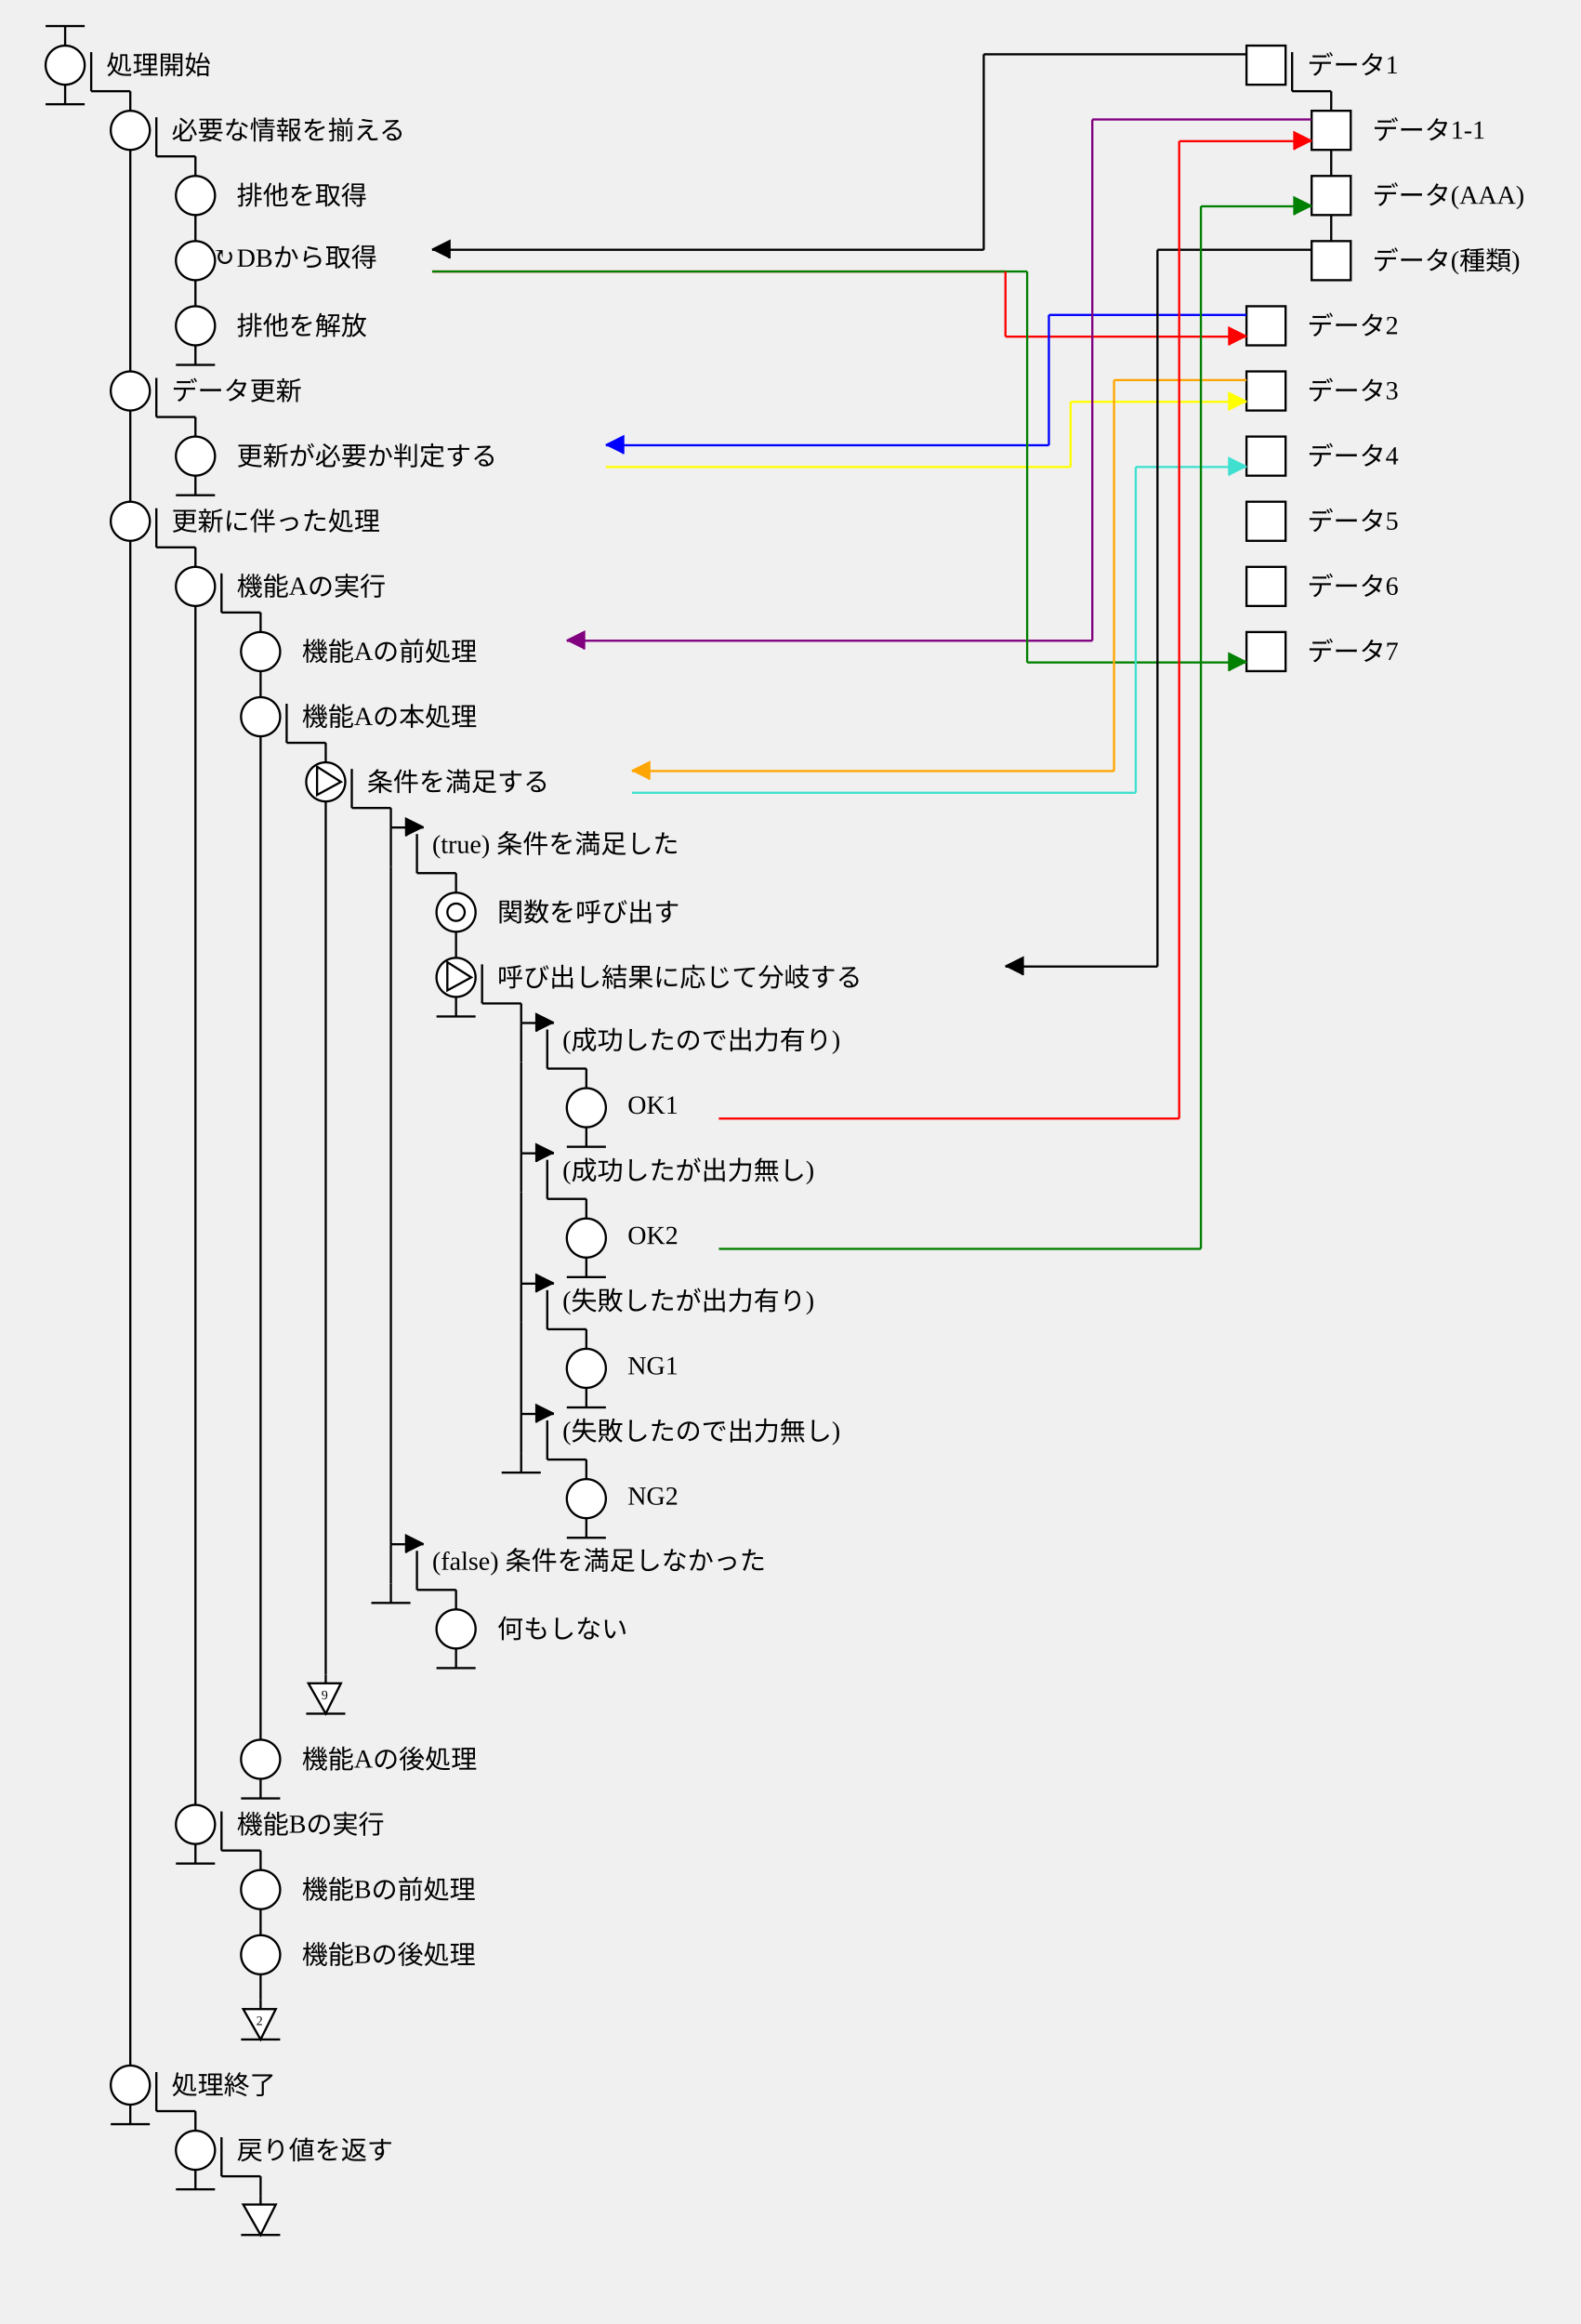
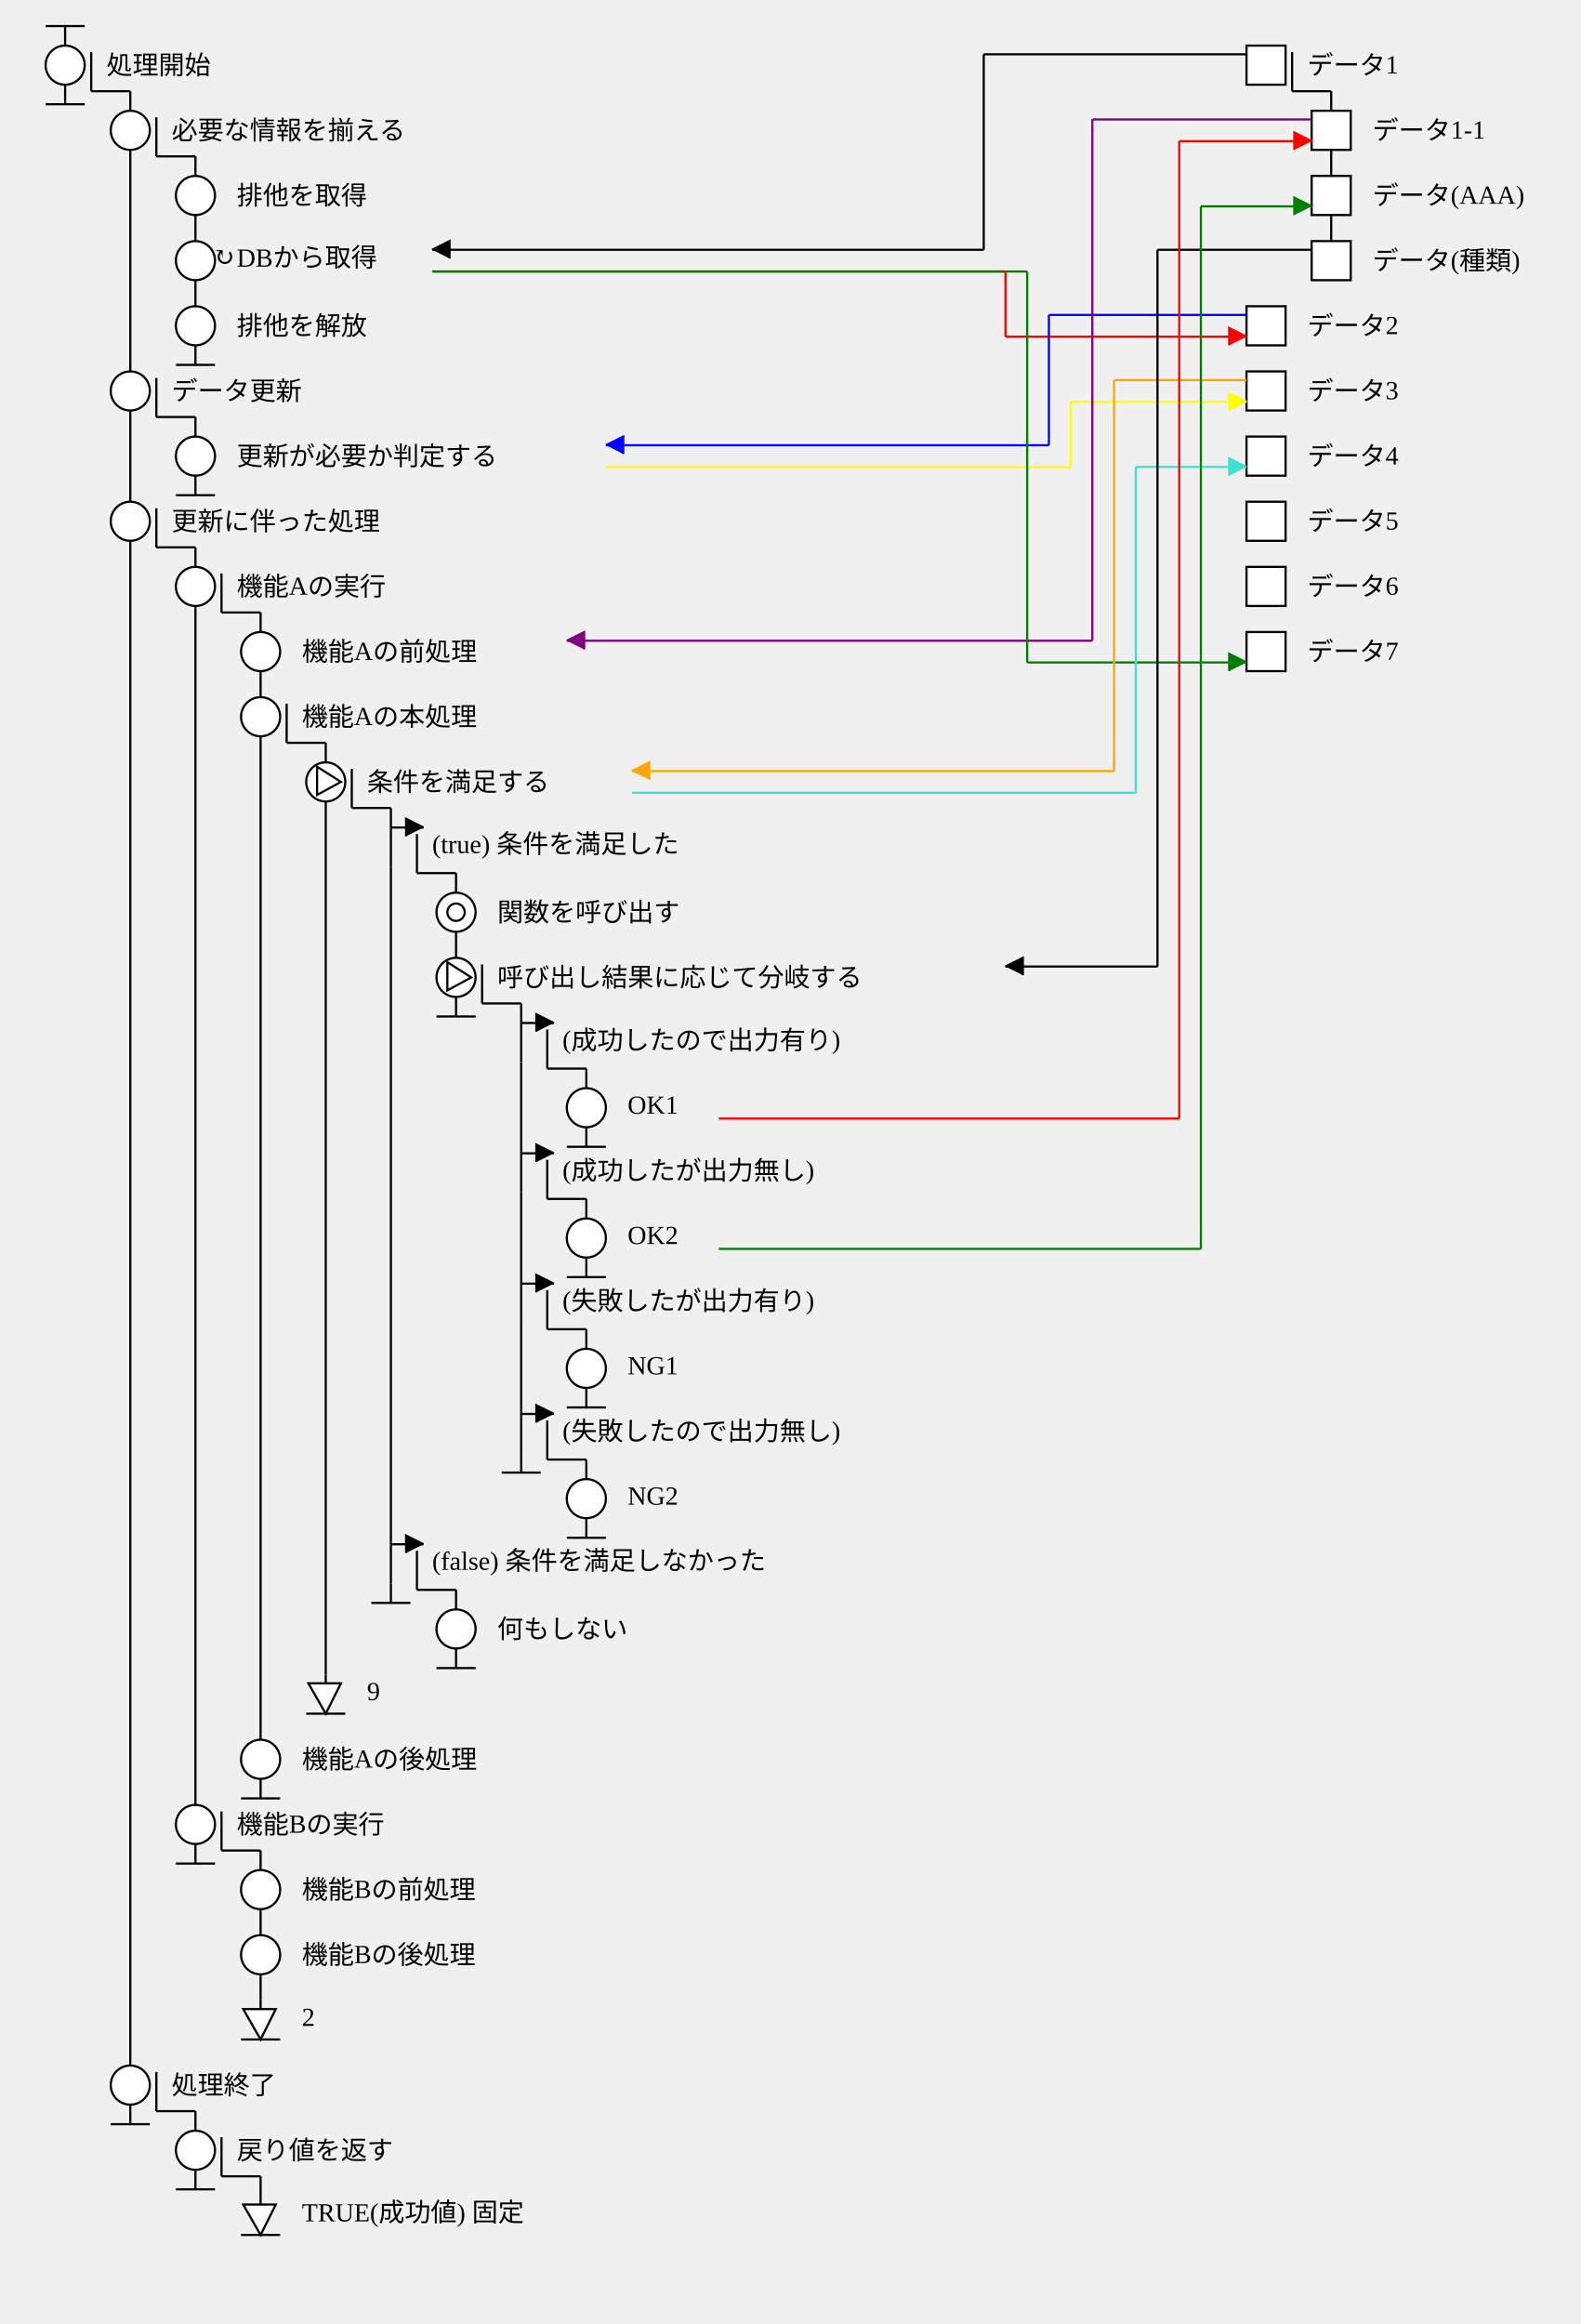
<svg xmlns="http://www.w3.org/2000/svg" width="728" height="1070" style="background-color: #808d81">
  <circle cx="30" cy="30" r="9" fill="white" stroke="black" />
  <text x="49" y="30" text-anchor="left" dominant-baseline="middle" font-size="100%" rotate="0">処理開始</text>
  <line x1="30" y1="12" x2="30" y2="21" stroke="black" />
  <line x1="21" y1="12" x2="39" y2="12" stroke="black" />
  <line x1="30" y1="39" x2="30" y2="48" stroke="black" />
  <line x1="21" y1="48" x2="39" y2="48" stroke="black" />
  <circle cx="60" cy="60" r="9" fill="white" stroke="black" />
  <text x="79" y="60" text-anchor="left" dominant-baseline="middle" font-size="100%" rotate="0">必要な情報を揃える</text>
  <line x1="60" y1="42" x2="60" y2="51" stroke="black" />
  <line x1="42" y1="42" x2="60" y2="42" stroke="black" />
  <line x1="42" y1="24" x2="42" y2="42" stroke="black" />
  <circle cx="90" cy="90" r="9" fill="white" stroke="black" />
  <text x="109" y="90" text-anchor="left" dominant-baseline="middle" font-size="100%" rotate="0">排他を取得</text>
  <line x1="90" y1="72" x2="90" y2="81" stroke="black" />
  <line x1="72" y1="72" x2="90" y2="72" stroke="black" />
  <line x1="72" y1="54" x2="72" y2="72" stroke="black" />
  <circle cx="90" cy="120" r="9" fill="white" stroke="black" />
  <text x="98" y="119" text-anchor="left" dominant-baseline="middle" font-size="100%" rotate="240">↻</text>
  <text x="109" y="120" text-anchor="left" dominant-baseline="middle" font-size="100%" rotate="0">DBから取得</text>
  <line x1="90" y1="99" x2="90" y2="111" stroke="black" />
  <circle cx="90" cy="150" r="9" fill="white" stroke="black" />
  <text x="109" y="150" text-anchor="left" dominant-baseline="middle" font-size="100%" rotate="0">排他を解放</text>
  <line x1="90" y1="129" x2="90" y2="141" stroke="black" />
  <line x1="90" y1="159" x2="90" y2="168" stroke="black" />
  <line x1="81" y1="168" x2="99" y2="168" stroke="black" />
  <circle cx="60" cy="180" r="9" fill="white" stroke="black" />
  <text x="79" y="180" text-anchor="left" dominant-baseline="middle" font-size="100%" rotate="0">データ更新</text>
  <line x1="60" y1="69" x2="60" y2="171" stroke="black" />
  <circle cx="90" cy="210" r="9" fill="white" stroke="black" />
  <text x="109" y="210" text-anchor="left" dominant-baseline="middle" font-size="100%" rotate="0">更新が必要か判定する</text>
  <line x1="90" y1="219" x2="90" y2="228" stroke="black" />
  <line x1="81" y1="228" x2="99" y2="228" stroke="black" />
  <line x1="90" y1="192" x2="90" y2="201" stroke="black" />
  <line x1="72" y1="192" x2="90" y2="192" stroke="black" />
  <line x1="72" y1="174" x2="72" y2="192" stroke="black" />
  <circle cx="60" cy="240" r="9" fill="white" stroke="black" />
  <text x="79" y="240" text-anchor="left" dominant-baseline="middle" font-size="100%" rotate="0">更新に伴った処理</text>
  <line x1="60" y1="189" x2="60" y2="231" stroke="black" />
  <circle cx="90" cy="270" r="9" fill="white" stroke="black" />
  <text x="109" y="270" text-anchor="left" dominant-baseline="middle" font-size="100%" rotate="0">機能Aの実行</text>
  <line x1="90" y1="252" x2="90" y2="261" stroke="black" />
  <line x1="72" y1="252" x2="90" y2="252" stroke="black" />
  <line x1="72" y1="234" x2="72" y2="252" stroke="black" />
  <circle cx="120" cy="300" r="9" fill="white" stroke="black" />
  <text x="139" y="300" text-anchor="left" dominant-baseline="middle" font-size="100%" rotate="0">機能Aの前処理</text>
  <line x1="120" y1="282" x2="120" y2="291" stroke="black" />
  <line x1="102" y1="282" x2="120" y2="282" stroke="black" />
  <line x1="102" y1="264" x2="102" y2="282" stroke="black" />
  <circle cx="120" cy="330" r="9" fill="white" stroke="black" />
  <text x="139" y="330" text-anchor="left" dominant-baseline="middle" font-size="100%" rotate="0">機能Aの本処理</text>
  <line x1="120" y1="309" x2="120" y2="321" stroke="black" />
  <circle cx="150" cy="360" r="9" fill="white" stroke="black" />
  <polygon points="157 360 146 366 146 353" fill="white" stroke="black" />
  <text x="169" y="360" text-anchor="left" dominant-baseline="middle" font-size="100%" rotate="0">条件を満足する</text>
  <line x1="150" y1="342" x2="150" y2="351" stroke="black" />
  <line x1="132" y1="342" x2="150" y2="342" stroke="black" />
  <line x1="132" y1="324" x2="132" y2="342" stroke="black" />
  <line x1="180" y1="381" x2="180" y2="399" stroke="black" />
  <line x1="180" y1="381" x2="195" y2="381" stroke="black" />
  <path d="M 195 381 L 187 377 L 187 385" stroke="black" fill="black" />
  <text x="199" y="390" text-anchor="left" dominant-baseline="middle" font-size="100%" rotate="0">(true) 条件を満足した</text>
  <line x1="180" y1="372" x2="180" y2="381" stroke="black" />
  <line x1="162" y1="372" x2="180" y2="372" stroke="black" />
  <line x1="162" y1="354" x2="162" y2="372" stroke="black" />
  <circle cx="210" cy="420" r="9" fill="white" stroke="black" />
  <circle cx="210" cy="420" r="4" fill="white" stroke="black" />
  <text x="229" y="420" text-anchor="left" dominant-baseline="middle" font-size="100%" rotate="0">関数を呼び出す</text>
  <line x1="210" y1="402" x2="210" y2="411" stroke="black" />
  <line x1="192" y1="402" x2="210" y2="402" stroke="black" />
  <line x1="192" y1="384" x2="192" y2="402" stroke="black" />
  <circle cx="210" cy="450" r="9" fill="white" stroke="black" />
  <polygon points="217 450 206 456 206 443" fill="white" stroke="black" />
  <text x="229" y="450" text-anchor="left" dominant-baseline="middle" font-size="100%" rotate="0">呼び出し結果に応じて分岐する</text>
  <line x1="210" y1="429" x2="210" y2="441" stroke="black" />
  <line x1="210" y1="459" x2="210" y2="468" stroke="black" />
  <line x1="201" y1="468" x2="219" y2="468" stroke="black" />
  <line x1="240" y1="471" x2="240" y2="489" stroke="black" />
  <line x1="240" y1="471" x2="255" y2="471" stroke="black" />
  <path d="M 255 471 L 247 467 L 247 475" stroke="black" fill="black" />
  <text x="259" y="480" text-anchor="left" dominant-baseline="middle" font-size="100%" rotate="0">(成功したので出力有り)</text>
  <line x1="240" y1="462" x2="240" y2="471" stroke="black" />
  <line x1="222" y1="462" x2="240" y2="462" stroke="black" />
  <line x1="222" y1="444" x2="222" y2="462" stroke="black" />
  <circle cx="270" cy="510" r="9" fill="white" stroke="black" />
  <text x="289" y="510" text-anchor="left" dominant-baseline="middle" font-size="100%" rotate="0">OK1</text>
  <line x1="270" y1="519" x2="270" y2="528" stroke="black" />
  <line x1="261" y1="528" x2="279" y2="528" stroke="black" />
  <line x1="270" y1="492" x2="270" y2="501" stroke="black" />
  <line x1="252" y1="492" x2="270" y2="492" stroke="black" />
  <line x1="252" y1="474" x2="252" y2="492" stroke="black" />
  <line x1="240" y1="531" x2="240" y2="549" stroke="black" />
  <line x1="240" y1="531" x2="255" y2="531" stroke="black" />
  <path d="M 255 531 L 247 527 L 247 535" stroke="black" fill="black" />
  <text x="259" y="540" text-anchor="left" dominant-baseline="middle" font-size="100%" rotate="0">(成功したが出力無し)</text>
  <line x1="240" y1="489" x2="240" y2="531" stroke="black" />
  <circle cx="270" cy="570" r="9" fill="white" stroke="black" />
  <text x="289" y="570" text-anchor="left" dominant-baseline="middle" font-size="100%" rotate="0">OK2</text>
  <line x1="270" y1="579" x2="270" y2="588" stroke="black" />
  <line x1="261" y1="588" x2="279" y2="588" stroke="black" />
  <line x1="270" y1="552" x2="270" y2="561" stroke="black" />
  <line x1="252" y1="552" x2="270" y2="552" stroke="black" />
  <line x1="252" y1="534" x2="252" y2="552" stroke="black" />
  <line x1="240" y1="591" x2="240" y2="609" stroke="black" />
  <line x1="240" y1="591" x2="255" y2="591" stroke="black" />
  <path d="M 255 591 L 247 587 L 247 595" stroke="black" fill="black" />
  <text x="259" y="600" text-anchor="left" dominant-baseline="middle" font-size="100%" rotate="0">(失敗したが出力有り)</text>
  <line x1="240" y1="549" x2="240" y2="591" stroke="black" />
  <circle cx="270" cy="630" r="9" fill="white" stroke="black" />
  <text x="289" y="630" text-anchor="left" dominant-baseline="middle" font-size="100%" rotate="0">NG1</text>
  <line x1="270" y1="639" x2="270" y2="648" stroke="black" />
  <line x1="261" y1="648" x2="279" y2="648" stroke="black" />
  <line x1="270" y1="612" x2="270" y2="621" stroke="black" />
  <line x1="252" y1="612" x2="270" y2="612" stroke="black" />
  <line x1="252" y1="594" x2="252" y2="612" stroke="black" />
  <line x1="240" y1="651" x2="240" y2="669" stroke="black" />
  <line x1="240" y1="651" x2="255" y2="651" stroke="black" />
  <path d="M 255 651 L 247 647 L 247 655" stroke="black" fill="black" />
  <text x="259" y="660" text-anchor="left" dominant-baseline="middle" font-size="100%" rotate="0">(失敗したので出力無し)</text>
  <line x1="240" y1="609" x2="240" y2="651" stroke="black" />
  <line x1="240" y1="669" x2="240" y2="678" stroke="black" />
  <line x1="231" y1="678" x2="249" y2="678" stroke="black" />
  <circle cx="270" cy="690" r="9" fill="white" stroke="black" />
  <text x="289" y="690" text-anchor="left" dominant-baseline="middle" font-size="100%" rotate="0">NG2</text>
  <line x1="270" y1="699" x2="270" y2="708" stroke="black" />
  <line x1="261" y1="708" x2="279" y2="708" stroke="black" />
  <line x1="270" y1="672" x2="270" y2="681" stroke="black" />
  <line x1="252" y1="672" x2="270" y2="672" stroke="black" />
  <line x1="252" y1="654" x2="252" y2="672" stroke="black" />
  <line x1="180" y1="711" x2="180" y2="729" stroke="black" />
  <line x1="180" y1="711" x2="195" y2="711" stroke="black" />
  <path d="M 195 711 L 187 707 L 187 715" stroke="black" fill="black" />
  <text x="199" y="720" text-anchor="left" dominant-baseline="middle" font-size="100%" rotate="0">(false) 条件を満足しなかった</text>
  <line x1="180" y1="399" x2="180" y2="711" stroke="black" />
  <line x1="180" y1="729" x2="180" y2="738" stroke="black" />
  <line x1="171" y1="738" x2="189" y2="738" stroke="black" />
  <circle cx="210" cy="750" r="9" fill="white" stroke="black" />
  <text x="229" y="750" text-anchor="left" dominant-baseline="middle" font-size="100%" rotate="0">何もしない</text>
  <line x1="210" y1="759" x2="210" y2="768" stroke="black" />
  <line x1="201" y1="768" x2="219" y2="768" stroke="black" />
  <line x1="210" y1="732" x2="210" y2="741" stroke="black" />
  <line x1="192" y1="732" x2="210" y2="732" stroke="black" />
  <line x1="192" y1="714" x2="192" y2="732" stroke="black" />
  <line x1="150" y1="771" x2="150" y2="780" stroke="black" />
  <polygon points="150 789 142 775 157 775" fill="white" stroke="black" />
  <line x1="141" y1="789" x2="159" y2="789" stroke="black" />
-   <text x="148" y="781" text-anchor="left" dominant-baseline="middle" font-size="50%" rotate="0">9</text>
+   <text x="169" y="780" text-anchor="left" dominant-baseline="middle" font-size="100%" rotate="0">9</text>
  <line x1="150" y1="369" x2="150" y2="771" stroke="black" />
  <circle cx="120" cy="810" r="9" fill="white" stroke="black" />
  <text x="139" y="810" text-anchor="left" dominant-baseline="middle" font-size="100%" rotate="0">機能Aの後処理</text>
  <line x1="120" y1="339" x2="120" y2="801" stroke="black" />
  <line x1="120" y1="819" x2="120" y2="828" stroke="black" />
  <line x1="111" y1="828" x2="129" y2="828" stroke="black" />
  <circle cx="90" cy="840" r="9" fill="white" stroke="black" />
  <text x="109" y="840" text-anchor="left" dominant-baseline="middle" font-size="100%" rotate="0">機能Bの実行</text>
  <line x1="90" y1="279" x2="90" y2="831" stroke="black" />
  <line x1="90" y1="849" x2="90" y2="858" stroke="black" />
  <line x1="81" y1="858" x2="99" y2="858" stroke="black" />
  <circle cx="120" cy="870" r="9" fill="white" stroke="black" />
  <text x="139" y="870" text-anchor="left" dominant-baseline="middle" font-size="100%" rotate="0">機能Bの前処理</text>
  <line x1="120" y1="852" x2="120" y2="861" stroke="black" />
  <line x1="102" y1="852" x2="120" y2="852" stroke="black" />
  <line x1="102" y1="834" x2="102" y2="852" stroke="black" />
  <circle cx="120" cy="900" r="9" fill="white" stroke="black" />
  <text x="139" y="900" text-anchor="left" dominant-baseline="middle" font-size="100%" rotate="0">機能Bの後処理</text>
  <line x1="120" y1="879" x2="120" y2="891" stroke="black" />
  <line x1="120" y1="921" x2="120" y2="930" stroke="black" />
  <polygon points="120 939 112 925 127 925" fill="white" stroke="black" />
  <line x1="111" y1="939" x2="129" y2="939" stroke="black" />
-   <text x="118" y="931" text-anchor="left" dominant-baseline="middle" font-size="50%" rotate="0">2</text>
+   <text x="139" y="930" text-anchor="left" dominant-baseline="middle" font-size="100%" rotate="0">2</text>
  <line x1="120" y1="909" x2="120" y2="921" stroke="black" />
  <circle cx="60" cy="960" r="9" fill="white" stroke="black" />
  <text x="79" y="960" text-anchor="left" dominant-baseline="middle" font-size="100%" rotate="0">処理終了</text>
  <line x1="60" y1="249" x2="60" y2="951" stroke="black" />
  <line x1="60" y1="969" x2="60" y2="978" stroke="black" />
  <line x1="51" y1="978" x2="69" y2="978" stroke="black" />
  <circle cx="90" cy="990" r="9" fill="white" stroke="black" />
  <text x="109" y="990" text-anchor="left" dominant-baseline="middle" font-size="100%" rotate="0">戻り値を返す</text>
  <line x1="90" y1="999" x2="90" y2="1008" stroke="black" />
  <line x1="81" y1="1008" x2="99" y2="1008" stroke="black" />
  <line x1="90" y1="972" x2="90" y2="981" stroke="black" />
  <line x1="72" y1="972" x2="90" y2="972" stroke="black" />
  <line x1="72" y1="954" x2="72" y2="972" stroke="black" />
  <line x1="120" y1="1011" x2="120" y2="1020" stroke="black" />
  <polygon points="120 1029 112 1015 127 1015" fill="white" stroke="black" />
  <line x1="111" y1="1029" x2="129" y2="1029" stroke="black" />
+   <text x="139" y="1020" text-anchor="left" dominant-baseline="middle" font-size="100%" rotate="0">TRUE(成功値) 固定</text>
  <line x1="120" y1="1002" x2="120" y2="1011" stroke="black" />
  <line x1="102" y1="1002" x2="120" y2="1002" stroke="black" />
  <line x1="102" y1="984" x2="102" y2="1002" stroke="black" />
  <line x1="199" y1="115" x2="453" y2="115" stroke="black" />
  <path d="M 199 115 L 207 111 L 207 119" stroke="black" fill="black" />
  <line x1="199" y1="125" x2="463" y2="125" stroke="red" />
  <line x1="199" y1="125" x2="473" y2="125" stroke="green" />
  <line x1="279" y1="205" x2="483" y2="205" stroke="blue" />
  <path d="M 279 205 L 287 201 L 287 209" stroke="blue" fill="blue" />
  <line x1="279" y1="215" x2="493" y2="215" stroke="yellow" />
  <line x1="261" y1="295" x2="503" y2="295" stroke="purple" />
  <path d="M 261 295 L 269 291 L 269 299" stroke="purple" fill="purple" />
  <line x1="291" y1="355" x2="513" y2="355" stroke="orange" />
  <path d="M 291 355 L 299 351 L 299 359" stroke="orange" fill="orange" />
  <line x1="291" y1="365" x2="523" y2="365" stroke="turquoise" />
  <line x1="463" y1="445" x2="533" y2="445" stroke="black" />
  <path d="M 463 445 L 471 441 L 471 449" stroke="black" fill="black" />
  <line x1="331" y1="515" x2="543" y2="515" stroke="red" />
  <line x1="331" y1="575" x2="553" y2="575" stroke="green" />
  <rect x="574" y="21" width="18" height="18" fill="white" stroke="black" />
  <text x="602" y="30" text-anchor="left" dominant-baseline="middle" font-size="100%" rotate="0">データ1</text>
  <rect x="604" y="51" width="18" height="18" fill="white" stroke="black" />
  <text x="632" y="60" text-anchor="left" dominant-baseline="middle" font-size="100%" rotate="0">データ1-1</text>
  <line x1="613" y1="42" x2="613" y2="51" stroke="black" />
  <line x1="595" y1="42" x2="613" y2="42" stroke="black" />
  <line x1="595" y1="24" x2="595" y2="42" stroke="black" />
  <rect x="604" y="81" width="18" height="18" fill="white" stroke="black" />
  <text x="632" y="90" text-anchor="left" dominant-baseline="middle" font-size="100%" rotate="0">データ(AAA)</text>
  <line x1="613" y1="69" x2="613" y2="81" stroke="black" />
  <rect x="604" y="111" width="18" height="18" fill="white" stroke="black" />
  <text x="632" y="120" text-anchor="left" dominant-baseline="middle" font-size="100%" rotate="0">データ(種類)</text>
  <line x1="613" y1="99" x2="613" y2="111" stroke="black" />
  <rect x="574" y="141" width="18" height="18" fill="white" stroke="black" />
  <text x="602" y="150" text-anchor="left" dominant-baseline="middle" font-size="100%" rotate="0">データ2</text>
  <rect x="574" y="171" width="18" height="18" fill="white" stroke="black" />
  <text x="602" y="180" text-anchor="left" dominant-baseline="middle" font-size="100%" rotate="0">データ3</text>
  <rect x="574" y="201" width="18" height="18" fill="white" stroke="black" />
  <text x="602" y="210" text-anchor="left" dominant-baseline="middle" font-size="100%" rotate="0">データ4</text>
  <rect x="574" y="231" width="18" height="18" fill="white" stroke="black" />
  <text x="602" y="240" text-anchor="left" dominant-baseline="middle" font-size="100%" rotate="0">データ5</text>
  <rect x="574" y="261" width="18" height="18" fill="white" stroke="black" />
  <text x="602" y="270" text-anchor="left" dominant-baseline="middle" font-size="100%" rotate="0">データ6</text>
  <rect x="574" y="291" width="18" height="18" fill="white" stroke="black" />
  <text x="602" y="300" text-anchor="left" dominant-baseline="middle" font-size="100%" rotate="0">データ7</text>
  <line x1="453" y1="25" x2="574" y2="25" stroke="black" />
  <line x1="503" y1="55" x2="604" y2="55" stroke="purple" />
  <line x1="543" y1="65" x2="604" y2="65" stroke="red" />
  <path d="M 604 65 L 596 61 L 596 69" stroke="red" fill="red" />
  <line x1="553" y1="95" x2="604" y2="95" stroke="green" />
  <path d="M 604 95 L 596 91 L 596 99" stroke="green" fill="green" />
  <line x1="533" y1="115" x2="604" y2="115" stroke="black" />
  <line x1="463" y1="155" x2="574" y2="155" stroke="red" />
  <path d="M 574 155 L 566 151 L 566 159" stroke="red" fill="red" />
  <line x1="483" y1="145" x2="574" y2="145" stroke="blue" />
  <line x1="493" y1="185" x2="574" y2="185" stroke="yellow" />
  <path d="M 574 185 L 566 181 L 566 189" stroke="yellow" fill="yellow" />
  <line x1="513" y1="175" x2="574" y2="175" stroke="orange" />
  <line x1="523" y1="215" x2="574" y2="215" stroke="turquoise" />
  <path d="M 574 215 L 566 211 L 566 219" stroke="turquoise" fill="turquoise" />
  <line x1="473" y1="305" x2="574" y2="305" stroke="green" />
  <path d="M 574 305 L 566 301 L 566 309" stroke="green" fill="green" />
  <line x1="453" y1="25" x2="453" y2="115" stroke="black" />
  <line x1="463" y1="125" x2="463" y2="155" stroke="red" />
  <line x1="473" y1="125" x2="473" y2="305" stroke="green" />
  <line x1="483" y1="145" x2="483" y2="205" stroke="blue" />
  <line x1="493" y1="185" x2="493" y2="215" stroke="yellow" />
  <line x1="503" y1="55" x2="503" y2="295" stroke="purple" />
  <line x1="513" y1="175" x2="513" y2="355" stroke="orange" />
  <line x1="523" y1="215" x2="523" y2="365" stroke="turquoise" />
  <line x1="533" y1="115" x2="533" y2="445" stroke="black" />
  <line x1="543" y1="65" x2="543" y2="515" stroke="red" />
  <line x1="553" y1="95" x2="553" y2="575" stroke="green" />
</svg>
